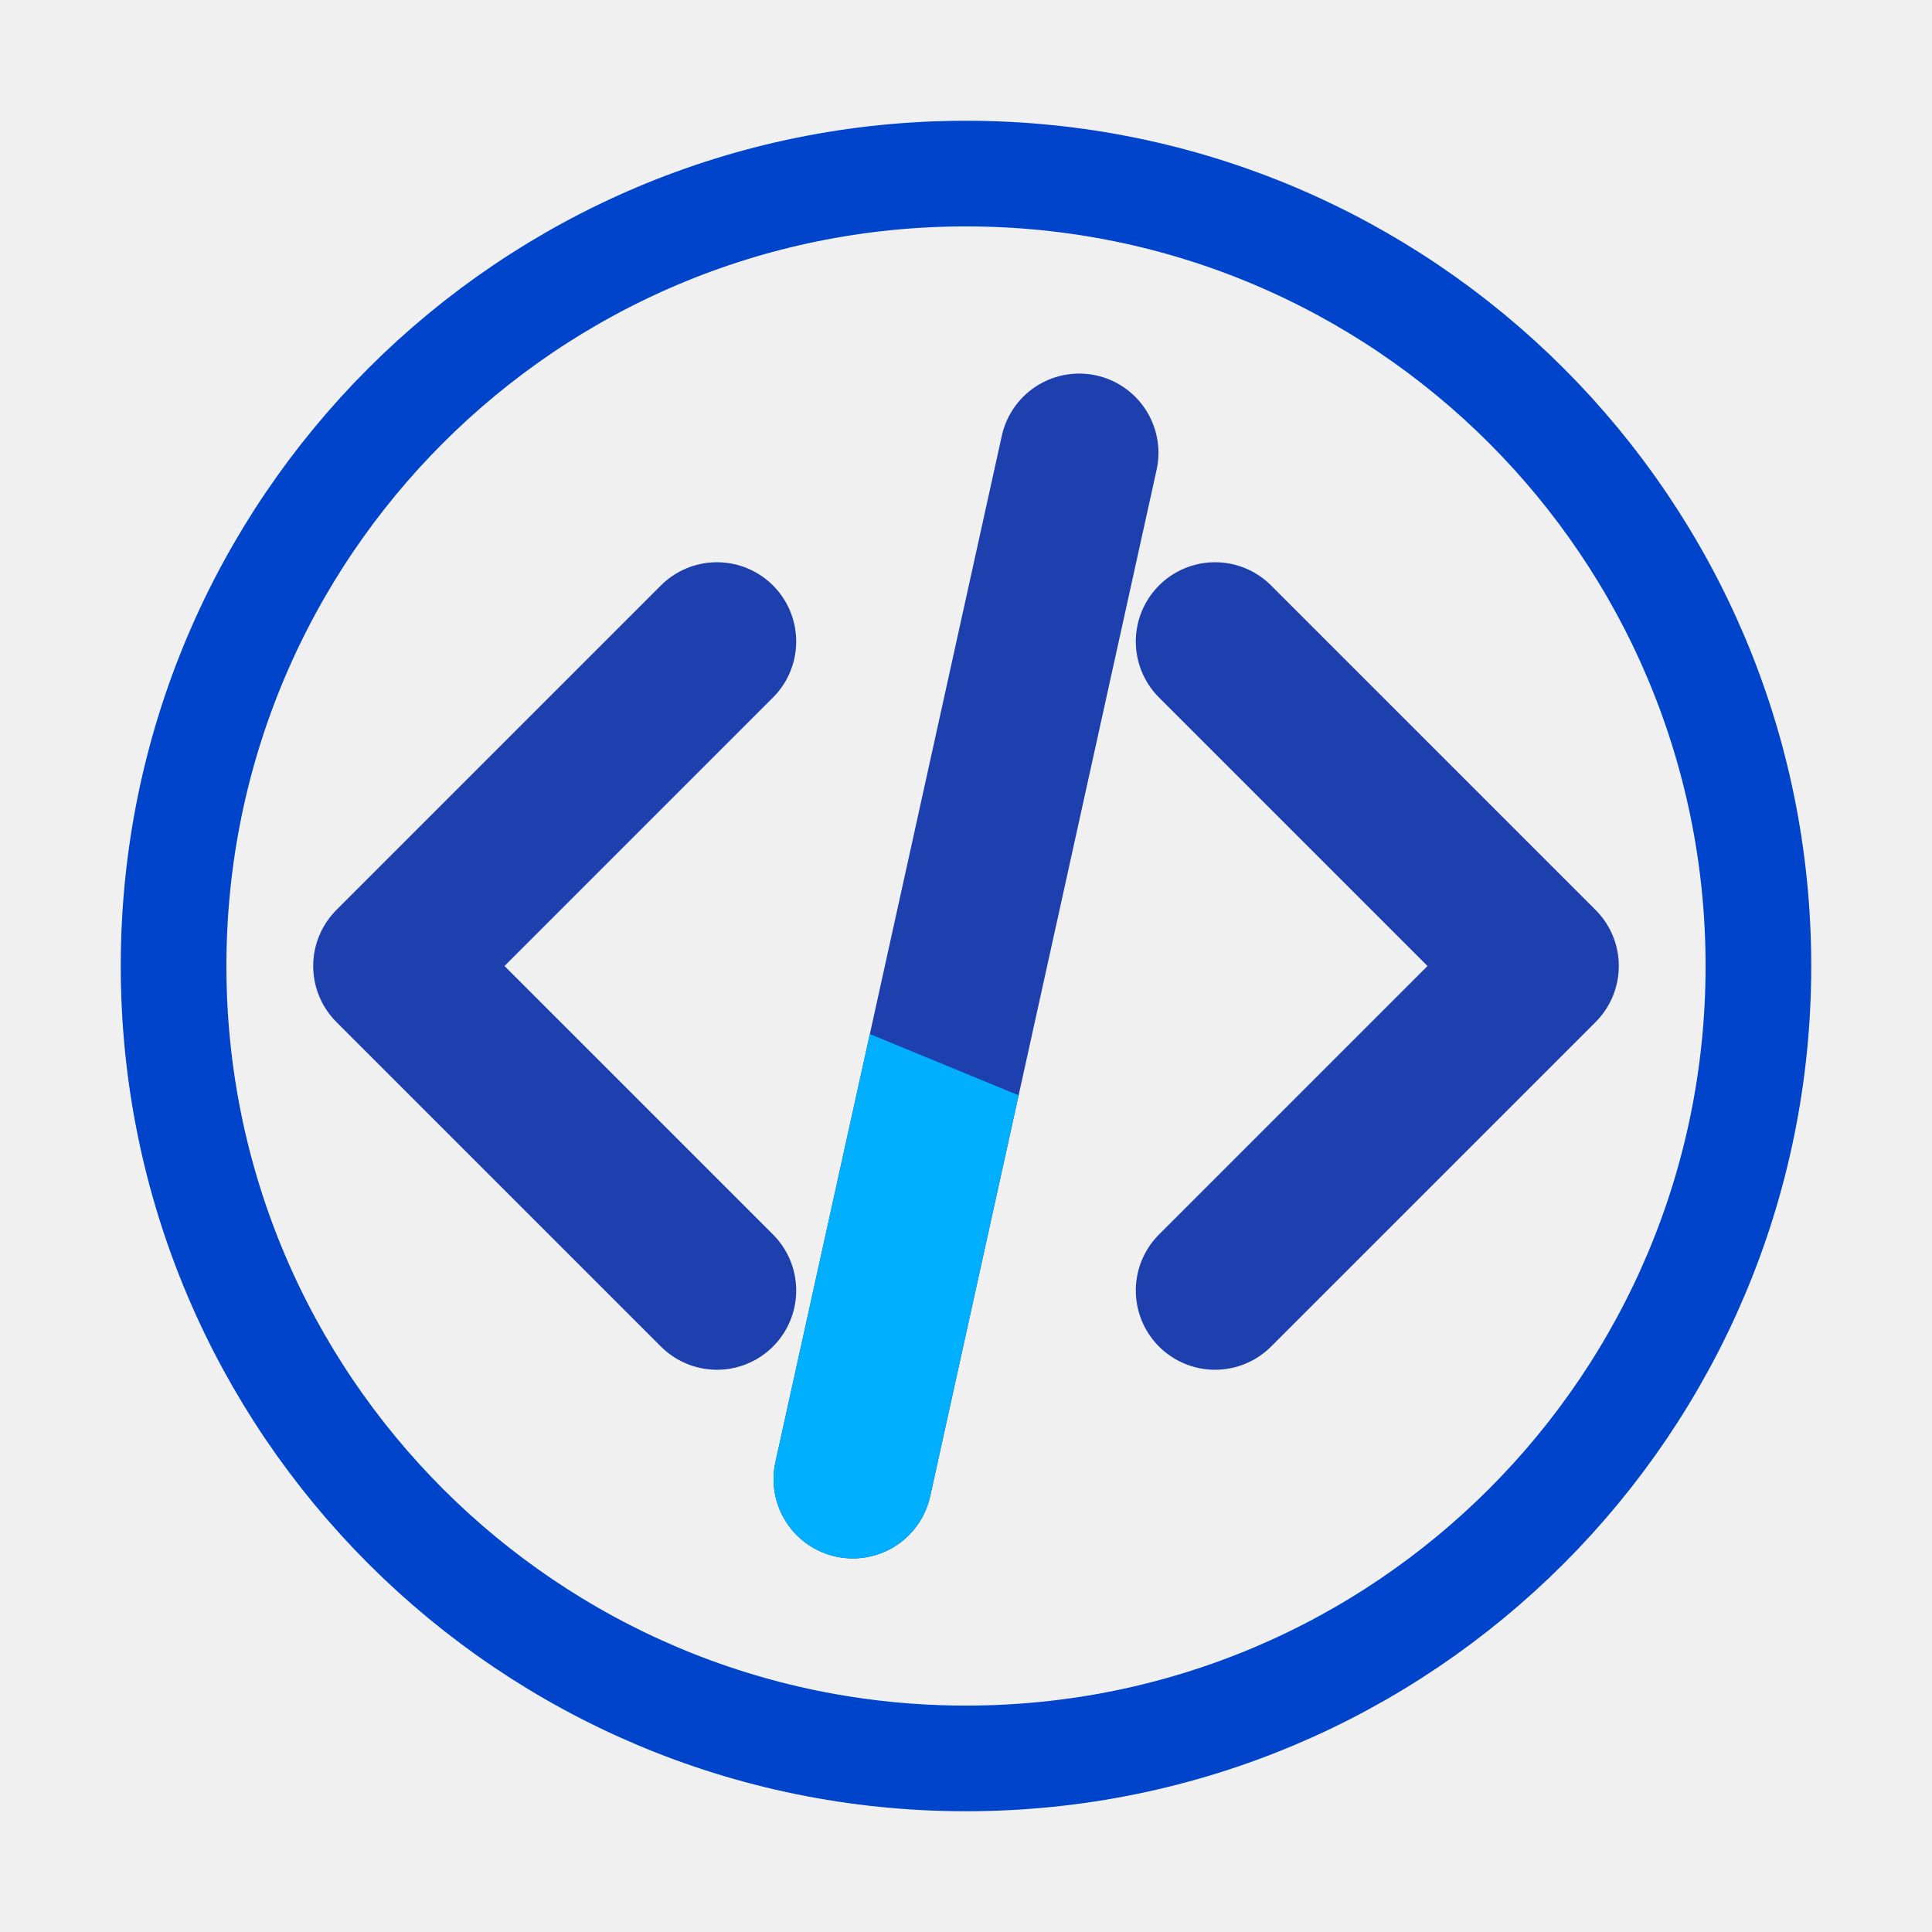
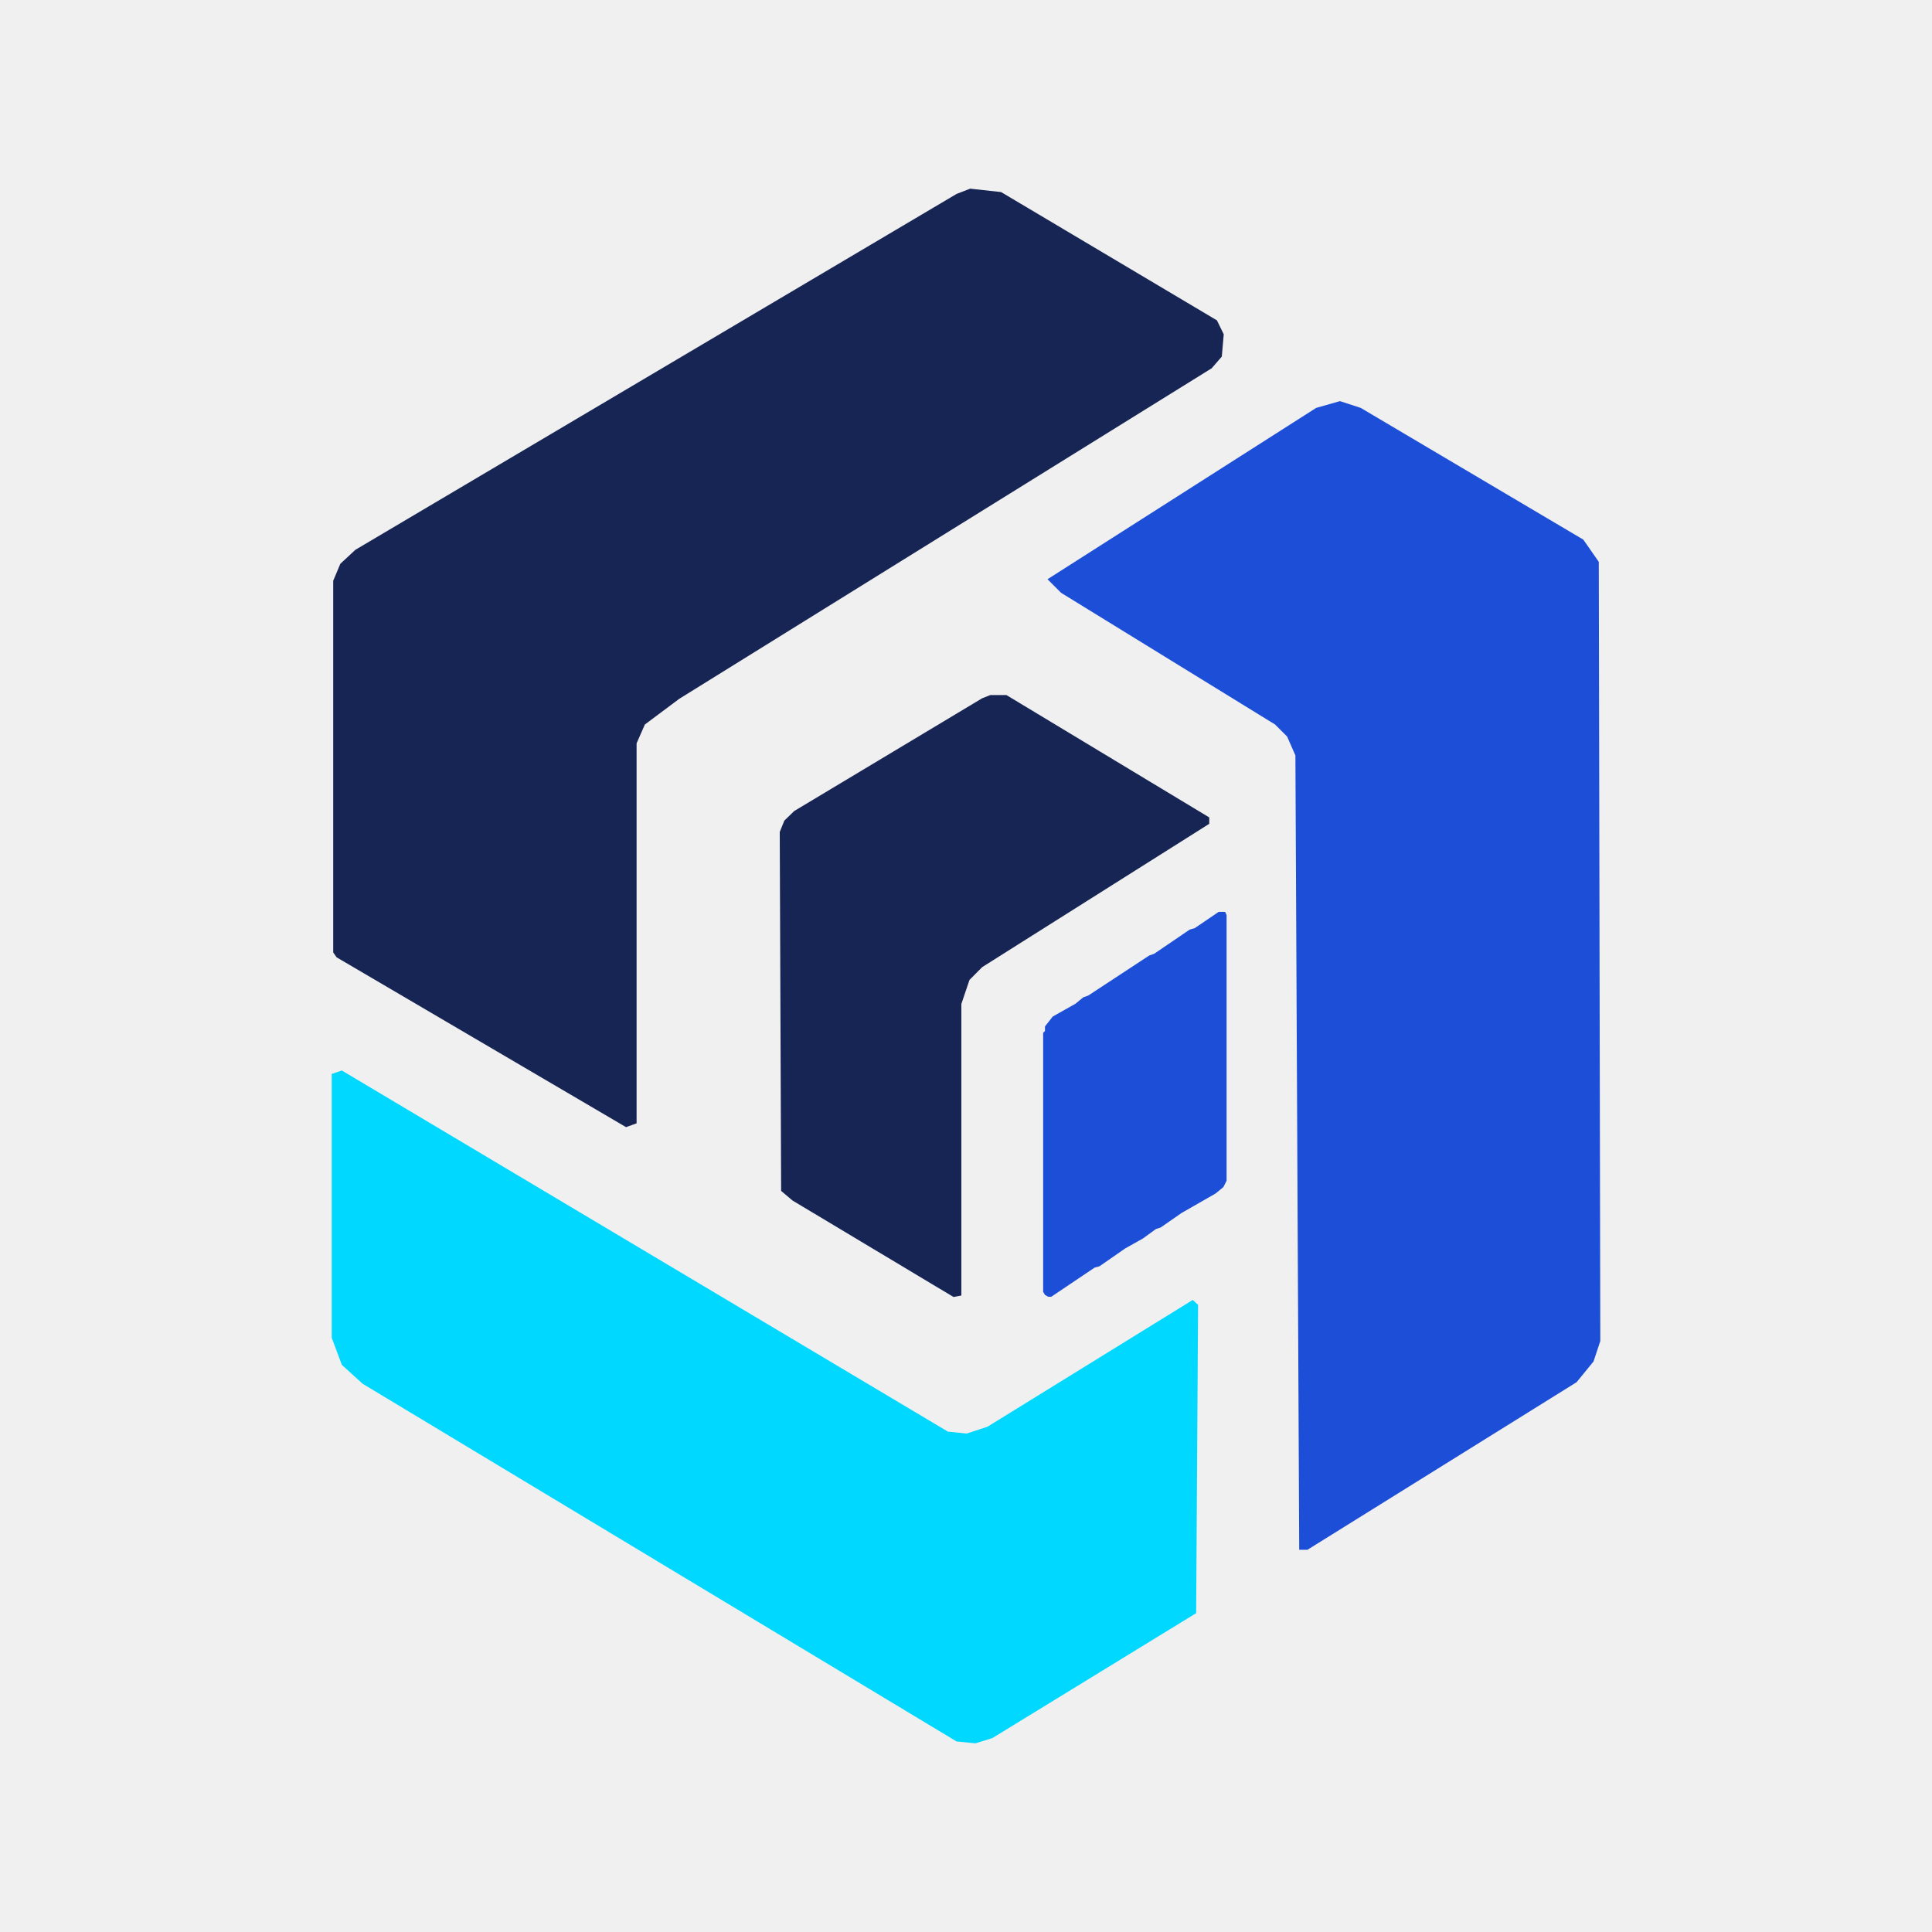
- <svg xmlns="http://www.w3.org/2000/svg" width="512" height="512" viewBox="0 0 512 512" fill="none">
-   <circle cx="256" cy="256" r="210" stroke="#0044CC" stroke-width="28" />
-   <path d="M190 170L104 256L190 342" stroke="#1E40AF" stroke-width="42" stroke-linecap="round" stroke-linejoin="round" />
-   <path d="M322 170L408 256L322 342" stroke="#1E40AF" stroke-width="42" stroke-linecap="round" stroke-linejoin="round" />
-   <path d="M286 120L226 392" stroke="#1E40AF" stroke-width="42" stroke-linecap="round" />
-   <mask id="mask0_15_2" style="mask-type:alpha" maskUnits="userSpaceOnUse" x="140" y="245" width="210" height="215">
-     <path d="M160 245L330 315L350 460H140L160 245Z" fill="white" />
-   </mask>
-   <g mask="url(#mask0_15_2)">
-     <path d="M286 120L226 392" stroke="#00B0FF" stroke-width="42" stroke-linecap="round" />
-   </g>
+ <svg xmlns="http://www.w3.org/2000/svg" width="32" height="32" viewBox="0 0 32 32" fill="none">
+   <path d="M16.581 3.181L16.069 3.125L15.844 3.212L5.887 9.106L5.637 9.338L5.519 9.619V15.775L5.575 15.856L10.369 18.669L10.544 18.606V12.312L10.681 12L11.25 11.575L20.069 6.1L20.237 5.906L20.269 5.537L20.156 5.306L16.581 3.181Z" fill="#172554" />
+   <path d="M16.669 11.512H16.404L16.269 11.565L13.155 13.433L12.991 13.592L12.915 13.78L12.938 19.725L13.126 19.884L15.793 21.482L15.923 21.458V16.629L16.058 16.23L16.269 16.018L20.029 13.645V13.539L16.669 11.512Z" fill="#172554" />
+   <path d="M22.194 6.644L21.8 6.756L17.35 9.594L17.575 9.819L21.119 12L21.319 12.2L21.456 12.512L21.519 25.669H21.656L26.113 22.894L26.394 22.55L26.506 22.212L26.481 9.306L26.225 8.938L22.538 6.756L22.194 6.644Z" fill="#1D4ED8" />
+   <path d="M20.292 15.103H20.186L19.787 15.374L19.705 15.397L19.117 15.797L19.035 15.826L18.024 16.49L17.942 16.519L17.813 16.625L17.437 16.837L17.308 17.001V17.077L17.278 17.107V21.396L17.308 21.448L17.361 21.478H17.413L18.13 20.996L18.212 20.973L18.635 20.679L18.929 20.514L19.147 20.356L19.223 20.332L19.57 20.091L20.134 19.768L20.263 19.662L20.316 19.557V15.156L20.292 15.103Z" fill="#1D4ED8" />
+   <path d="M5.494 17.788V22.156L5.662 22.606L6.006 22.919L15.844 28.844L16.156 28.875L16.437 28.788L19.812 26.719L19.844 21.613L19.756 21.531L16.356 23.631L16.012 23.744L15.7 23.712L5.662 17.731L5.494 17.788Z" fill="#00D8FF" />
</svg>
